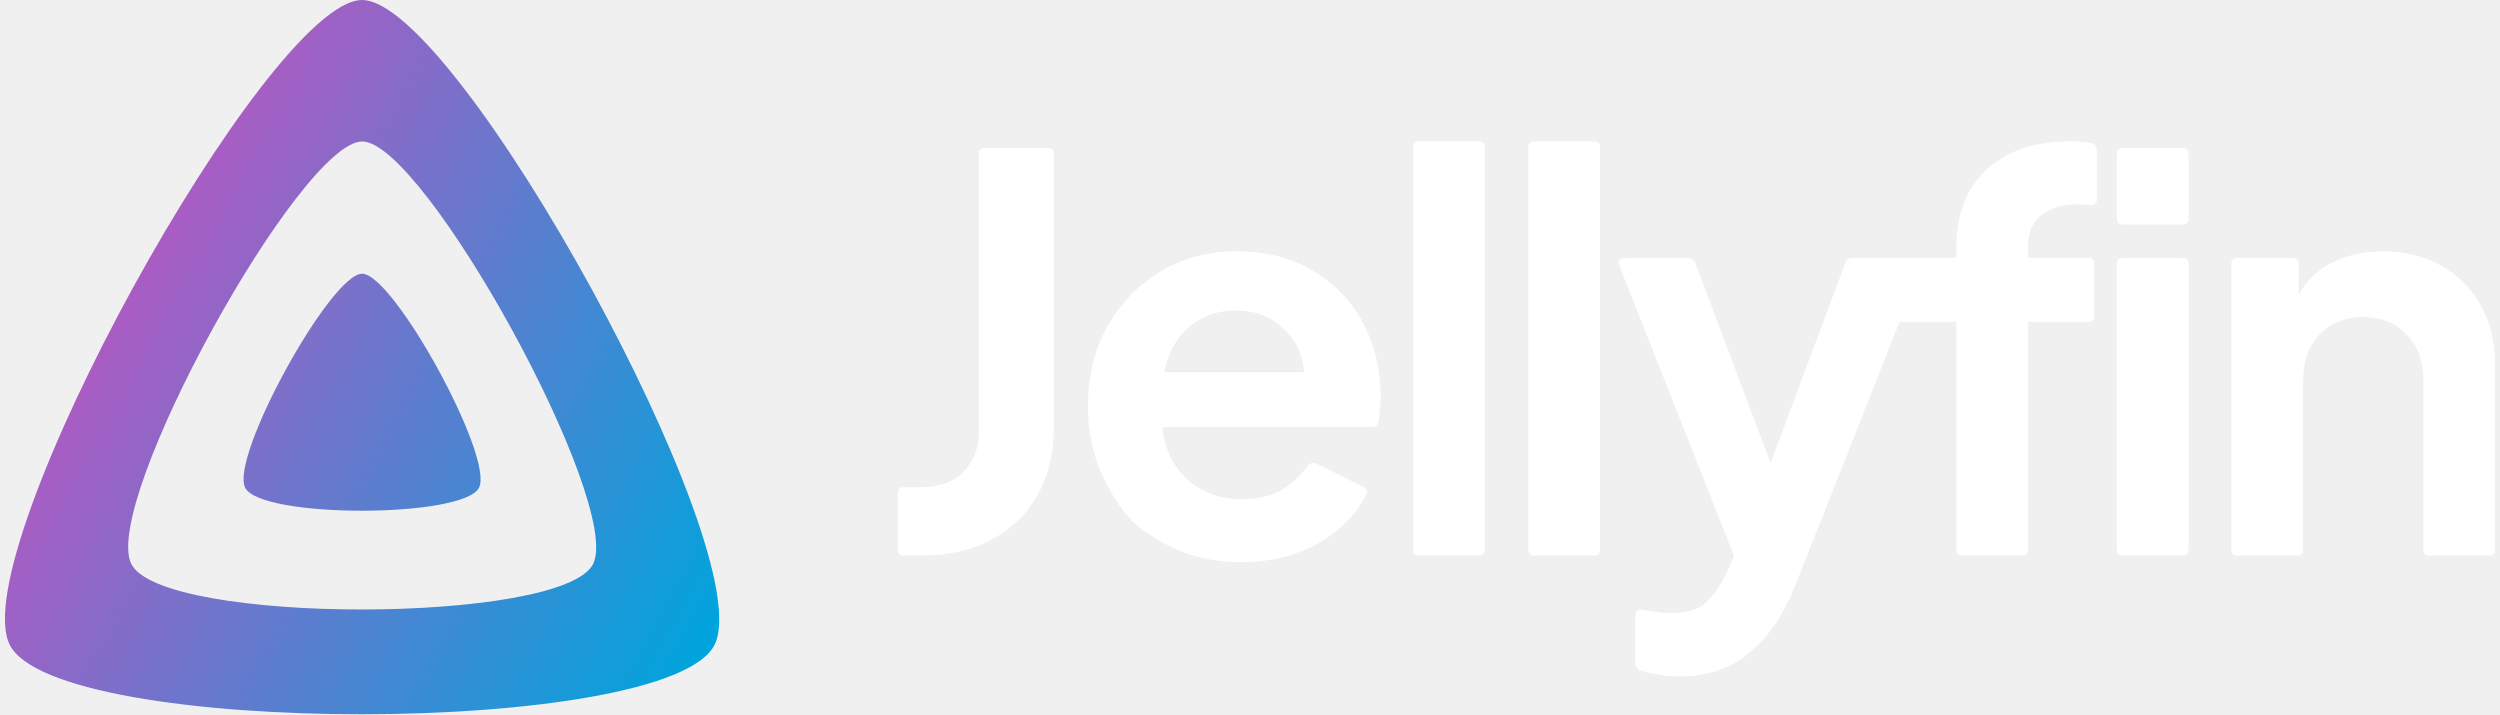
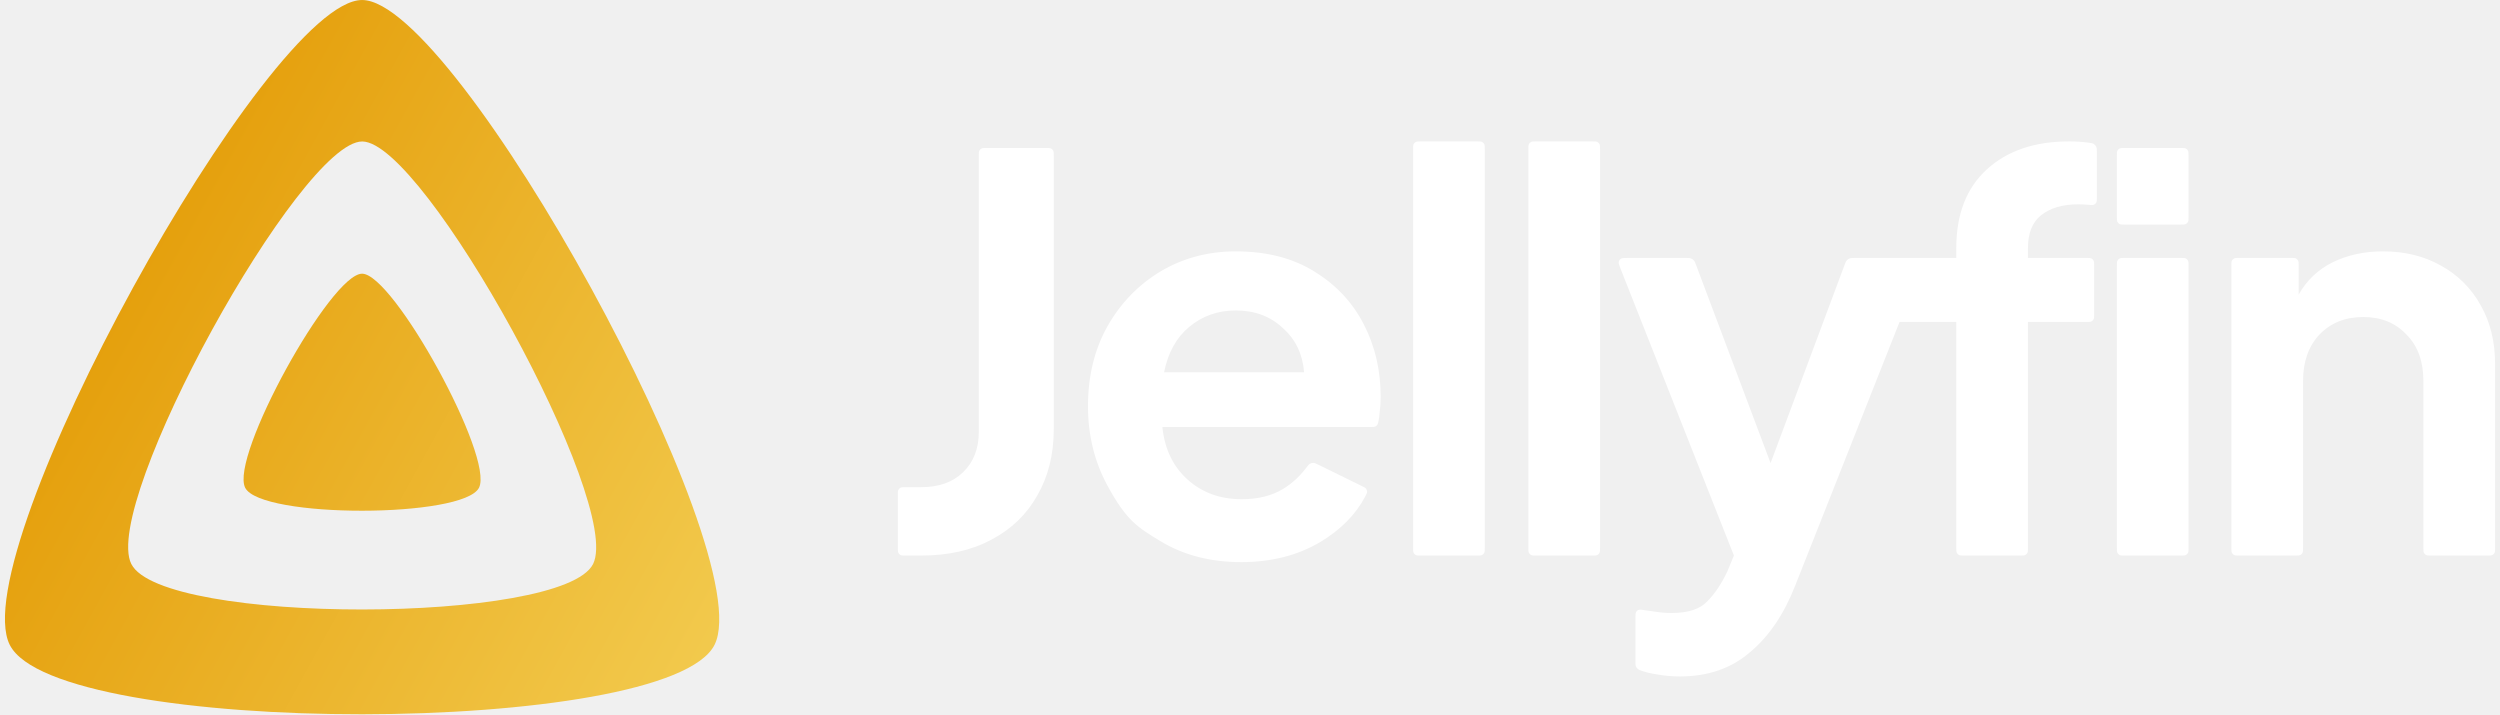
<svg xmlns="http://www.w3.org/2000/svg" width="252" height="72" fill="none">
  <path fill="url(#a)" d="M24.711 49.158c-1.552-3.116 8.626-21.57 11.788-21.57 3.167.002 13.323 18.488 11.788 21.57-1.535 3.081-22.025 3.115-23.577 0z" />
  <path fill="url(#a)" fill-rule="evenodd" d="M.98 64.996C-3.695 55.606 26.977.001 36.5.001c9.533 0 40.153 55.713 35.527 64.995s-66.368 9.391-71.045 0m12.255-8.148c3.065 6.152 43.518 6.084 46.548 0 3.03-6.086-17.033-42.587-23.275-42.587S10.17 50.695 13.234 56.848z" clip-rule="evenodd" />
  <path fill="#FFF" d="M143.24 14.254c-.28 0-.418 0-.525.055a.5.5 0 0 0-.221.218c-.054.107-.053.248-.053.528V55.2c0 .28 0 .42.053.527.048.094.127.17.22.219.108.054.246.055.526.055h5.625c.28 0 .42-.001.527-.055a.5.5 0 0 0 .22-.219c.053-.107.054-.247.054-.527V15.055c0-.28 0-.42-.055-.528a.5.5 0 0 0-.219-.218c-.107-.055-.247-.055-.527-.055zm11.621 0c-.28 0-.42 0-.527.055a.5.5 0 0 0-.22.218c-.053.107-.054.248-.054.528V55.2c0 .28 0 .42.055.527.048.094.124.17.219.219.107.054.247.055.527.055h5.623c.28 0 .42-.001.527-.055a.5.5 0 0 0 .22-.219c.054-.107.054-.247.054-.527V15.055c0-.28 0-.42-.055-.528a.5.5 0 0 0-.219-.218c-.107-.055-.247-.055-.527-.055zm53.693 0q-5.184 0-8.273 2.813-3.088 2.812-3.088 7.94V26h-10.166c-.3 0-.451 0-.58.049a.75.75 0 0 0-.295.207c-.091.104-.143.244-.248.525l-7.43 19.898-7.484-19.902c-.105-.28-.157-.42-.248-.523a.76.76 0 0 0-.297-.205c-.13-.05-.28-.049-.578-.049h-5.768c-.394 0-.59.001-.717.084a.5.5 0 0 0-.213.312c-.03.148.04.331.186.698L174.779 56l-.662 1.6q-.885 1.874-2.041 3.033-1.103 1.158-3.584 1.158-.884 0-1.875-.166a13 13 0 0 1-.729-.102c-.389-.065-.584-.097-.709-.05a.47.47 0 0 0-.26.218c-.066.116-.066.3-.066.664v4.328c0 .243 0 .365.045.48a.74.74 0 0 0 .19.268c.094.081.192.115.39.184a8 8 0 0 0 1.47.351q1.159.22 2.372.221 4.245 0 7.058-2.426 2.867-2.37 4.577-6.728l10.518-26.58h5.72v22.746c0 .28 0 .42.055.527a.5.5 0 0 0 .219.219c.107.054.245.055.525.055h5.625c.28 0 .421-.001.527-.055a.5.5 0 0 0 .22-.219c.054-.107.054-.247.054-.527V32.453h5.873c.28 0 .418 0 .525-.055a.5.5 0 0 0 .22-.219c.053-.106.054-.247.054-.527V26.8c0-.28 0-.42-.055-.527a.5.5 0 0 0-.219-.219c-.107-.054-.245-.054-.525-.054h-5.873v-.992q0-2.261 1.322-3.31 1.38-1.102 3.75-1.103.455 0 .94.045c.345.032.518.047.634-.004a.48.48 0 0 0 .24-.22c.062-.112.061-.275.061-.6v-4.428c0-.304 0-.455-.06-.587a.7.7 0 0 0-.248-.286c-.122-.078-.261-.096-.537-.134a14 14 0 0 0-1.965-.127zm-109.09.662c-.28 0-.42 0-.527.055a.5.5 0 0 0-.22.219c-.053.107-.054.245-.054.525v27.822q.001 2.536-1.6 4.08-1.543 1.489-4.19 1.49h-1.571c-.28 0-.42 0-.527.053a.5.5 0 0 0-.22.22c-.053.108-.052.246-.052.526v5.293c0 .28 0 .42.053.527a.5.5 0 0 0 .219.22c.107.053.247.054.527.054h1.57q4.083 0 7.06-1.6 3.034-1.599 4.632-4.467 1.655-2.867 1.656-6.671V15.715c0-.28-.002-.419-.057-.526a.5.5 0 0 0-.216-.219c-.107-.054-.248-.054-.528-.054zm114.53 0c-.163.003-.262.014-.342.055a.5.5 0 0 0-.217.219c-.055.107-.054.245-.054.525v6.121c0 .28 0 .42.054.527a.5.5 0 0 0 .217.22c.107.054.248.054.528.054h5.625c.28 0 .418 0 .525-.055a.5.5 0 0 0 .22-.219c.055-.107.053-.247.053-.527v-6.121c0-.28.001-.418-.052-.525a.5.5 0 0 0-.221-.22c-.107-.054-.245-.054-.525-.054zm-89.436 10.422q-4.191 0-7.611 2.041-3.363 2.04-5.348 5.57-1.93 3.475-1.93 7.997 0 4.355 1.93 7.94c1.93 3.586 3.088 4.284 5.404 5.68q3.474 2.097 8.106 2.096 4.576 0 7.996-2.04 3.094-1.867 4.527-4.606c.114-.22.172-.33.172-.451a.53.53 0 0 0-.1-.3c-.072-.097-.19-.156-.43-.273l-4.269-2.093c-.312-.154-.468-.232-.607-.239a.6.6 0 0 0-.352.084c-.122.068-.243.225-.484.541a8.2 8.2 0 0 1-2.207 1.987q-1.71 1.048-4.191 1.048-3.255.001-5.46-1.984-2.205-1.986-2.535-5.295h21.057c.2 0 .298 0 .393-.04a.55.55 0 0 0 .207-.167c.06-.083.078-.167.115-.332q.09-.392.121-.84.11-.827.11-1.654 0-4.025-1.71-7.334t-4.962-5.295q-3.255-2.04-7.942-2.041m115.64 0q-2.813 0-5.074 1.104a7.9 7.9 0 0 0-3.418 3.254V26.8c0-.28 0-.42-.055-.527a.5.5 0 0 0-.219-.22c-.107-.054-.247-.054-.527-.054h-5.182c-.28 0-.42 0-.527.055a.5.5 0 0 0-.219.219c-.054.107-.054.247-.054.527v28.398c0 .28 0 .42.054.527a.5.5 0 0 0 .22.22c.106.053.246.054.526.054h5.623c.28 0 .42 0 .528-.055a.5.5 0 0 0 .219-.219c.054-.107.054-.247.054-.527v-16.79q.001-2.922 1.655-4.687 1.71-1.766 4.412-1.766 2.702.001 4.355 1.766 1.71 1.71 1.71 4.687v16.791c0 .28-.001.42.054.527a.5.5 0 0 0 .219.22c.107.053.247.054.527.054h5.625c.28 0 .42 0 .527-.055a.5.5 0 0 0 .217-.219c.055-.107.057-.247.057-.527v-18.5q-.001-3.365-1.436-5.9a10.1 10.1 0 0 0-4.025-4.028q-2.537-1.434-5.846-1.433M214.182 26c-.28 0-.42 0-.527.055a.5.5 0 0 0-.217.219c-.055.107-.055.247-.055.527v28.398c0 .28 0 .42.055.527a.5.5 0 0 0 .217.22c.107.053.247.054.527.054h5.625c.28 0 .418 0 .525-.055a.5.5 0 0 0 .221-.219c.054-.107.053-.247.053-.527V26.801c0-.28 0-.42-.053-.527a.5.5 0 0 0-.22-.22c-.108-.054-.246-.054-.526-.054zm-89.621 5.295q2.868 0 4.742 1.764 1.93 1.71 2.15 4.467h-14.116q.607-2.978 2.537-4.577 1.985-1.654 4.687-1.654" />
  <defs>
    <linearGradient id="a" x1="47" x2="107" y1="84" y2="117" gradientTransform="translate(-34.501 -54)" gradientUnits="userSpaceOnUse">
-       <stop offset="0" stop-color="#AA5CC3" />
-       <stop offset="1" stop-color="#00A4DC" />
+       <stop offset="0" stop-color="#E5A00D" />
+       <stop offset="1" stop-color="#F2C94C" />
    </linearGradient>
  </defs>
</svg>
